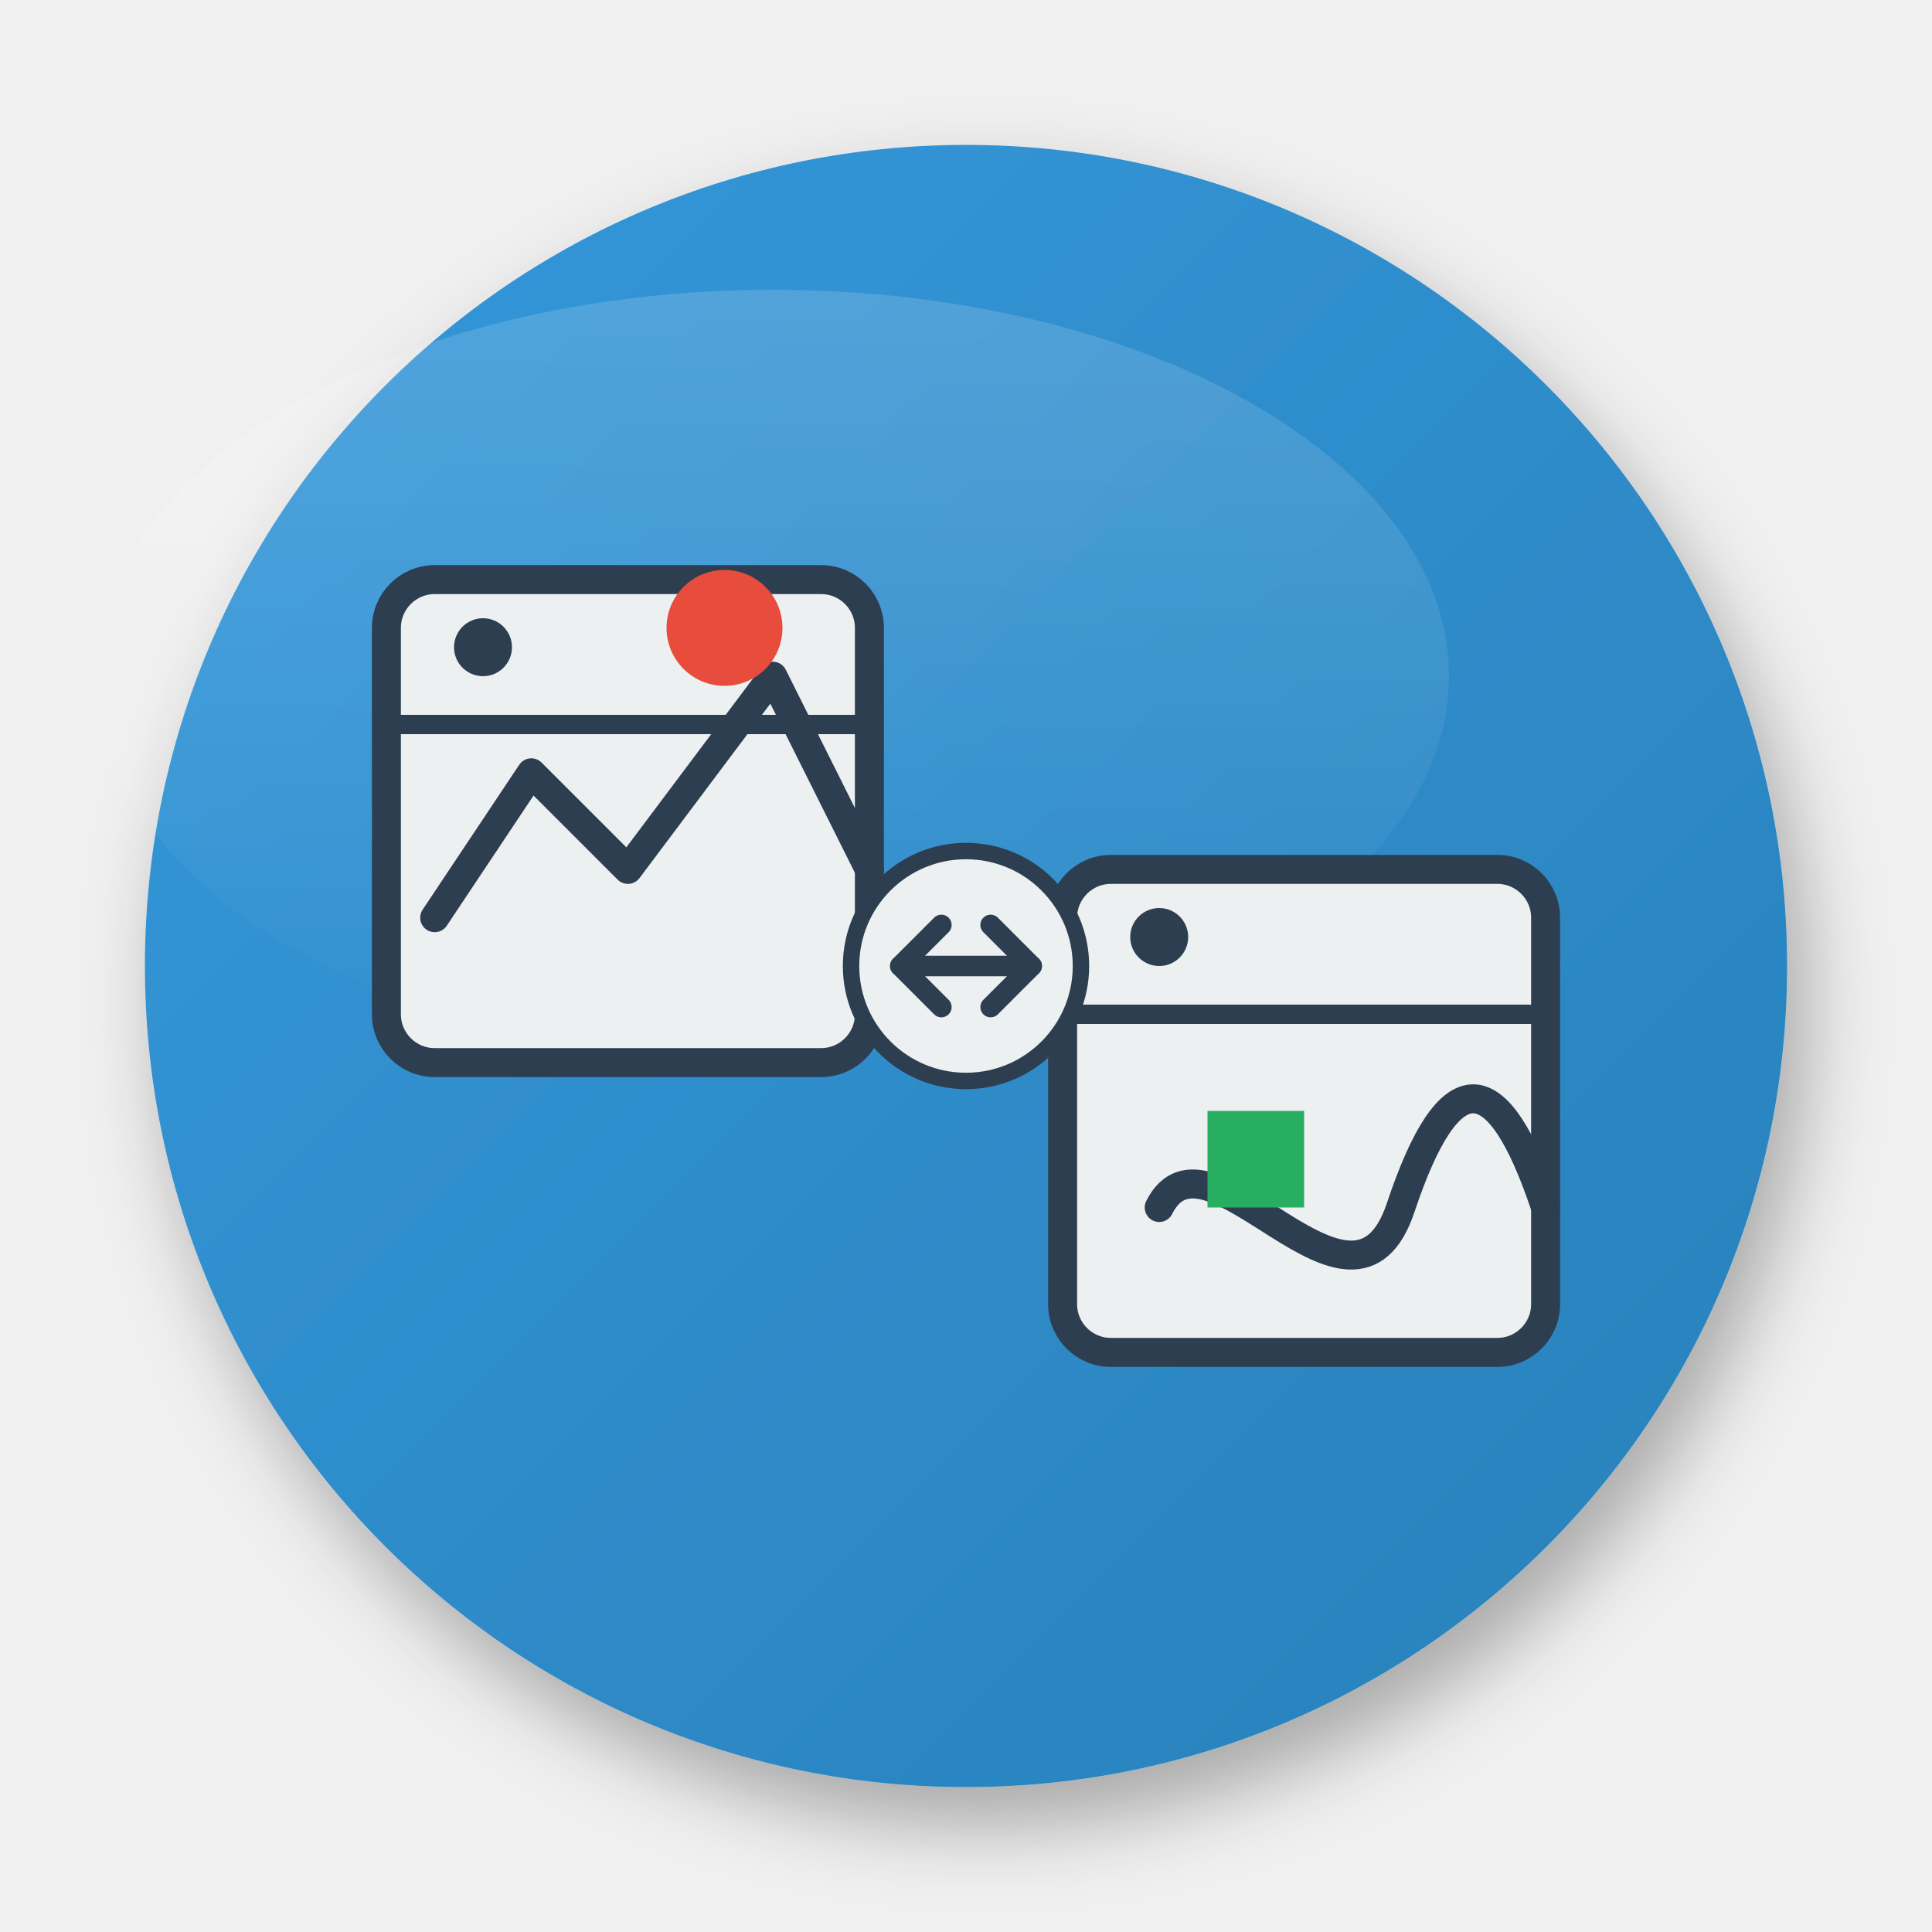
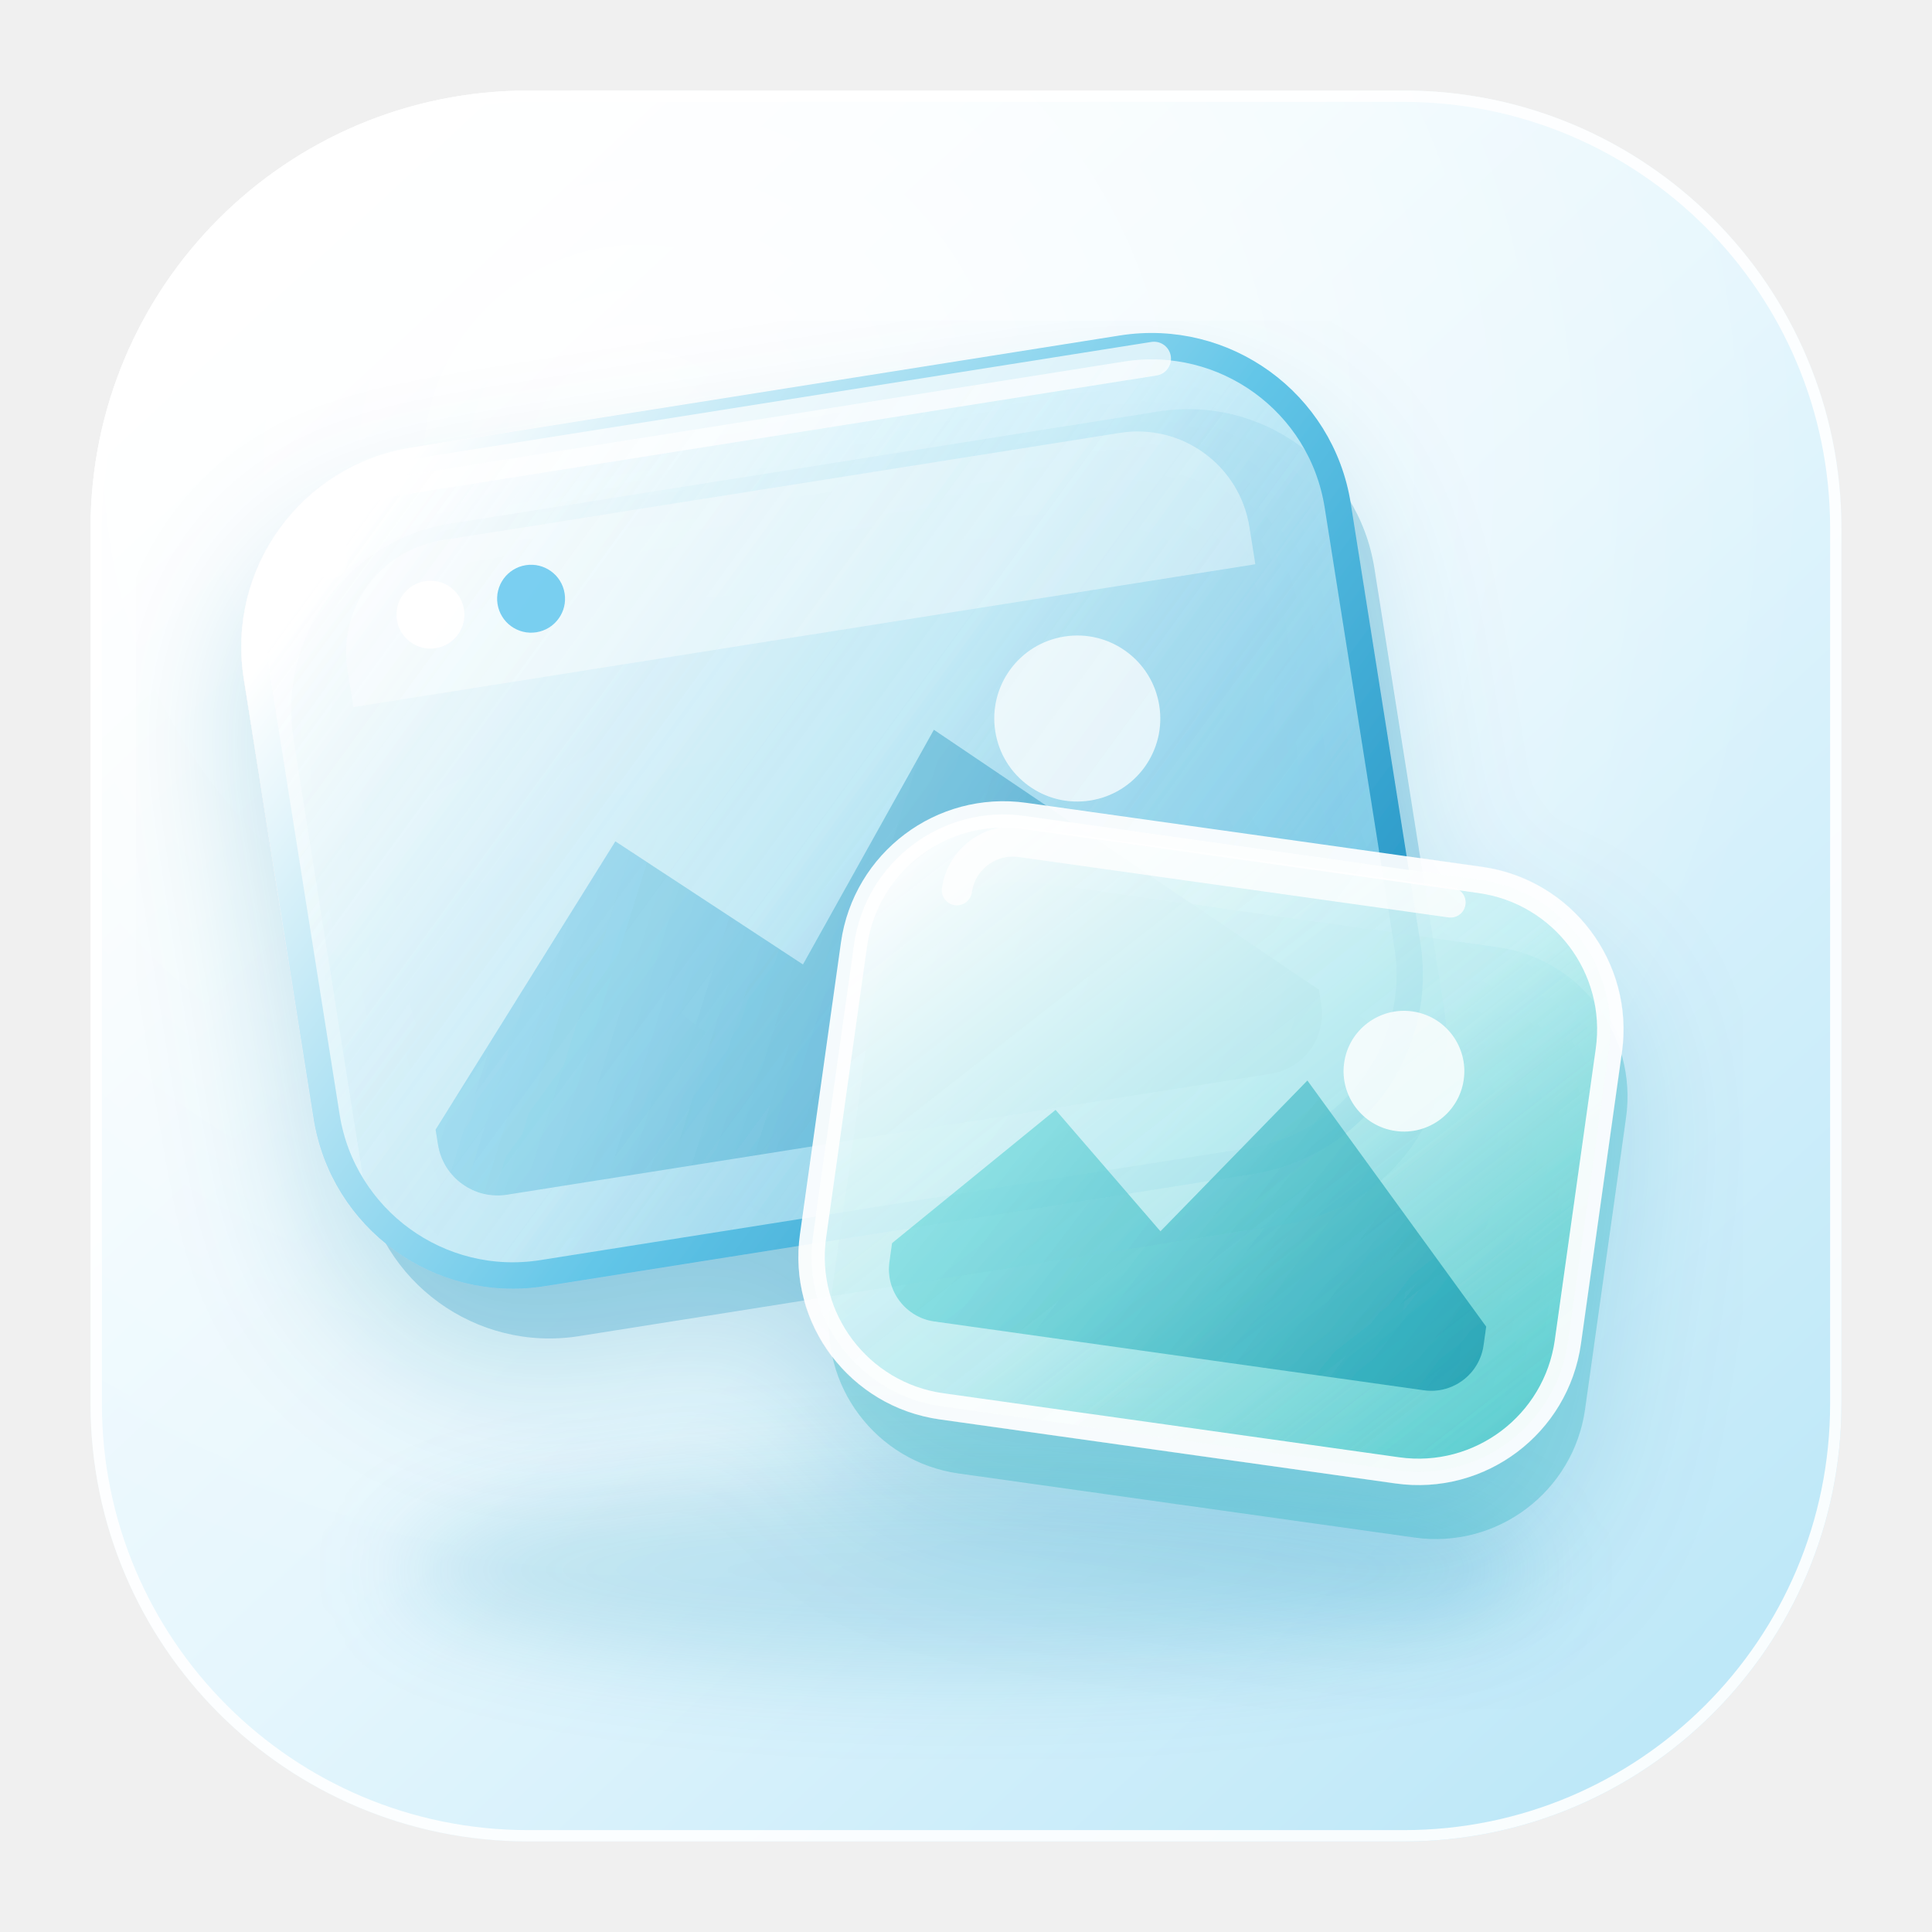
- <svg xmlns="http://www.w3.org/2000/svg" viewBox="0 0 200 200">
+ <svg xmlns="http://www.w3.org/2000/svg" width="512" height="512" viewBox="0 0 512 512" fill="none">
  <defs>
-     <linearGradient id="bgGradient" x1="0%" y1="0%" x2="100%" y2="100%">
-       <stop offset="0%" style="stop-color:#3498db;stop-opacity:1" />
-       <stop offset="100%" style="stop-color:#2980b9;stop-opacity:1" />
+     <linearGradient id="background" x1="72" y1="58" x2="440" y2="454" gradientUnits="userSpaceOnUse">
+       <stop stop-color="#FFFFFF" />
+       <stop offset="0.52" stop-color="#E5F6FD" />
+       <stop offset="1" stop-color="#BEE8F8" />
    </linearGradient>
-     <linearGradient id="shineGradient" x1="0%" y1="0%" x2="0%" y2="100%">
-       <stop offset="0%" style="stop-color:#ffffff;stop-opacity:0.5" />
-       <stop offset="100%" style="stop-color:#ffffff;stop-opacity:0" />
+     <radialGradient id="backgroundGlow" cx="0" cy="0" r="1" gradientUnits="userSpaceOnUse" gradientTransform="translate(170 122) rotate(48) scale(310)">
+       <stop stop-color="#FFFFFF" stop-opacity="0.92" />
+       <stop offset="1" stop-color="#FFFFFF" stop-opacity="0" />
+     </radialGradient>
+     <linearGradient id="rearGlass" x1="116" y1="113" x2="328" y2="326" gradientUnits="userSpaceOnUse">
+       <stop stop-color="#FFFFFF" stop-opacity="0.96" />
+       <stop offset="0.48" stop-color="#CBEFFA" stop-opacity="0.8" />
+       <stop offset="1" stop-color="#55BFE3" stop-opacity="0.58" />
    </linearGradient>
-     <filter id="dropShadow" x="-20%" y="-20%" width="140%" height="140%">
-       <feGaussianBlur in="SourceAlpha" stdDeviation="4" />
-       <feOffset dx="2" dy="4" result="offsetblur" />
-       <feComponentTransfer>
-         <feFuncA type="linear" slope="0.3" />
-       </feComponentTransfer>
-       <feMerge>
-         <feMergeNode />
-         <feMergeNode in="SourceGraphic" />
-       </feMerge>
+     <linearGradient id="frontGlass" x1="244" y1="222" x2="417" y2="389" gradientUnits="userSpaceOnUse">
+       <stop stop-color="#FFFFFF" stop-opacity="0.97" />
+       <stop offset="0.5" stop-color="#C3F0F3" stop-opacity="0.88" />
+       <stop offset="1" stop-color="#37C9C3" stop-opacity="0.62" />
+     </linearGradient>
+     <linearGradient id="rearScene" x1="104" y1="178" x2="334" y2="292" gradientUnits="userSpaceOnUse">
+       <stop stop-color="#74D5EF" stop-opacity="0.38" />
+       <stop offset="1" stop-color="#157FAF" stop-opacity="0.58" />
+     </linearGradient>
+     <linearGradient id="frontScene" x1="252" y1="275" x2="406" y2="362" gradientUnits="userSpaceOnUse">
+       <stop stop-color="#55DADA" stop-opacity="0.46" />
+       <stop offset="1" stop-color="#078CA5" stop-opacity="0.68" />
+     </linearGradient>
+     <linearGradient id="edge" x1="126" y1="105" x2="350" y2="334" gradientUnits="userSpaceOnUse">
+       <stop stop-color="#FFFFFF" />
+       <stop offset="0.52" stop-color="#63C6E8" />
+       <stop offset="1" stop-color="#178BBE" />
+     </linearGradient>
+     <filter id="cardShadow" x="36" y="65" width="426" height="388" filterUnits="userSpaceOnUse" color-interpolation-filters="sRGB">
+       <feDropShadow dx="0" dy="20" stdDeviation="18" flood-color="#168AB3" flood-opacity="0.23" />
+     </filter>
+     <filter id="floorBlur" x="82" y="366" width="348" height="100" filterUnits="userSpaceOnUse" color-interpolation-filters="sRGB">
+       <feGaussianBlur stdDeviation="12" />
    </filter>
  </defs>
-   <circle cx="100" cy="100" r="85" fill="url(#bgGradient)" filter="url(#dropShadow)" />
-   <ellipse cx="80" cy="70" rx="70" ry="40" fill="url(#shineGradient)" opacity="0.3" />
-   <g>
-     <rect x="40" y="60" width="50" height="50" rx="5" fill="#ECF0F1" stroke="#2C3E50" stroke-width="3" />
-     <line x1="40" y1="75" x2="90" y2="75" stroke="#2C3E50" stroke-width="2" />
-     <circle cx="50" cy="67" r="3" fill="#2C3E50" />
-     <path d="M45,95 L55,80 L65,90 L80,70 L90,90" stroke="#2C3E50" stroke-width="3" fill="none" stroke-linejoin="round" stroke-linecap="round" />
-     <circle cx="75" cy="65" r="6" fill="#E74C3C" />
-     <rect x="110" y="90" width="50" height="50" rx="5" fill="#ECF0F1" stroke="#2C3E50" stroke-width="3" />
-     <line x1="110" y1="105" x2="160" y2="105" stroke="#2C3E50" stroke-width="2" />
-     <circle cx="120" cy="97" r="3" fill="#2C3E50" />
-     <path d="M120,125 C125,115 140,140 145,125 S155,110 160,125" stroke="#2C3E50" stroke-width="3" fill="none" stroke-linejoin="round" stroke-linecap="round" />
-     <rect x="125" y="115" width="10" height="10" fill="#27AE60" />
-     <g transform="translate(100,100) scale(0.85) translate(-100,-100)">
-       <circle cx="100" cy="100" r="14" fill="#ECF0F1" stroke="#2C3E50" stroke-width="2" />
-       <path d="M92,100 L108,100" stroke="#2C3E50" stroke-width="2.5" stroke-linecap="round" />
-       <path d="M97,95 L92,100 L97,105" stroke="#2C3E50" stroke-width="2.5" fill="none" stroke-linecap="round" stroke-linejoin="round" />
-       <path d="M103,95 L108,100 L103,105" stroke="#2C3E50" stroke-width="2.5" fill="none" stroke-linecap="round" stroke-linejoin="round" />
+   <rect x="24" y="24" width="464" height="464" rx="116" fill="url(#background)" />
+   <rect x="25.5" y="25.5" width="461" height="461" rx="114.5" stroke="#FFFFFF" stroke-width="3" stroke-opacity="0.9" />
+   <rect x="24" y="24" width="464" height="464" rx="116" fill="url(#backgroundGlow)" />
+   <ellipse cx="256" cy="416" rx="150" ry="26" fill="#1F96BF" fill-opacity="0.18" filter="url(#floorBlur)" />
+   <g filter="url(#cardShadow)">
+     <g transform="rotate(-9 220 218)">
+       <rect x="83" y="124" width="290" height="218" rx="50" fill="#0C87B8" fill-opacity="0.24" />
+       <rect x="76" y="106" width="290" height="218" rx="50" fill="url(#rearGlass)" stroke="url(#edge)" stroke-width="7" />
+       <path d="M100 158C100 141.431 113.431 128 130 128H312C328.569 128 342 141.431 342 158V168H100V158Z" fill="#FFFFFF" fill-opacity="0.38" />
+       <circle cx="124" cy="147" r="9" fill="#FFFFFF" fill-opacity="0.92" />
+       <circle cx="151" cy="147" r="9" fill="#5FC6ED" fill-opacity="0.82" />
+       <path d="M104 282L163 214L207 254L251 198L341 282V286C341 294.837 333.837 302 325 302H120C111.163 302 104 294.837 104 286V282Z" fill="url(#rearScene)" />
+       <circle cx="289" cy="201" r="22" fill="#FFFFFF" fill-opacity="0.72" />
+       <path d="M100 129C100 118.507 108.507 110 119 110H324" stroke="#FFFFFF" stroke-width="9" stroke-linecap="round" stroke-opacity="0.72" />
+     </g>
+     <g transform="rotate(8 328 310)">
+       <rect x="226" y="242" width="202" height="158" rx="40" fill="#10A8B3" fill-opacity="0.26" />
+       <rect x="219" y="225" width="202" height="158" rx="40" fill="url(#frontGlass)" stroke="#FFFFFF" stroke-width="7" stroke-opacity="0.92" />
+       <path d="M240 342L278 301L310 329L343 284L399 342V347C399 354.732 392.732 361 385 361H254C246.268 361 240 354.732 240 347V342Z" fill="url(#frontScene)" />
+       <circle cx="368" cy="278" r="16" fill="#FFFFFF" fill-opacity="0.82" />
+       <path d="M244 247C244 238.716 250.716 232 259 232H374" stroke="#FFFFFF" stroke-width="8" stroke-linecap="round" stroke-opacity="0.78" />
    </g>
  </g>
</svg>
